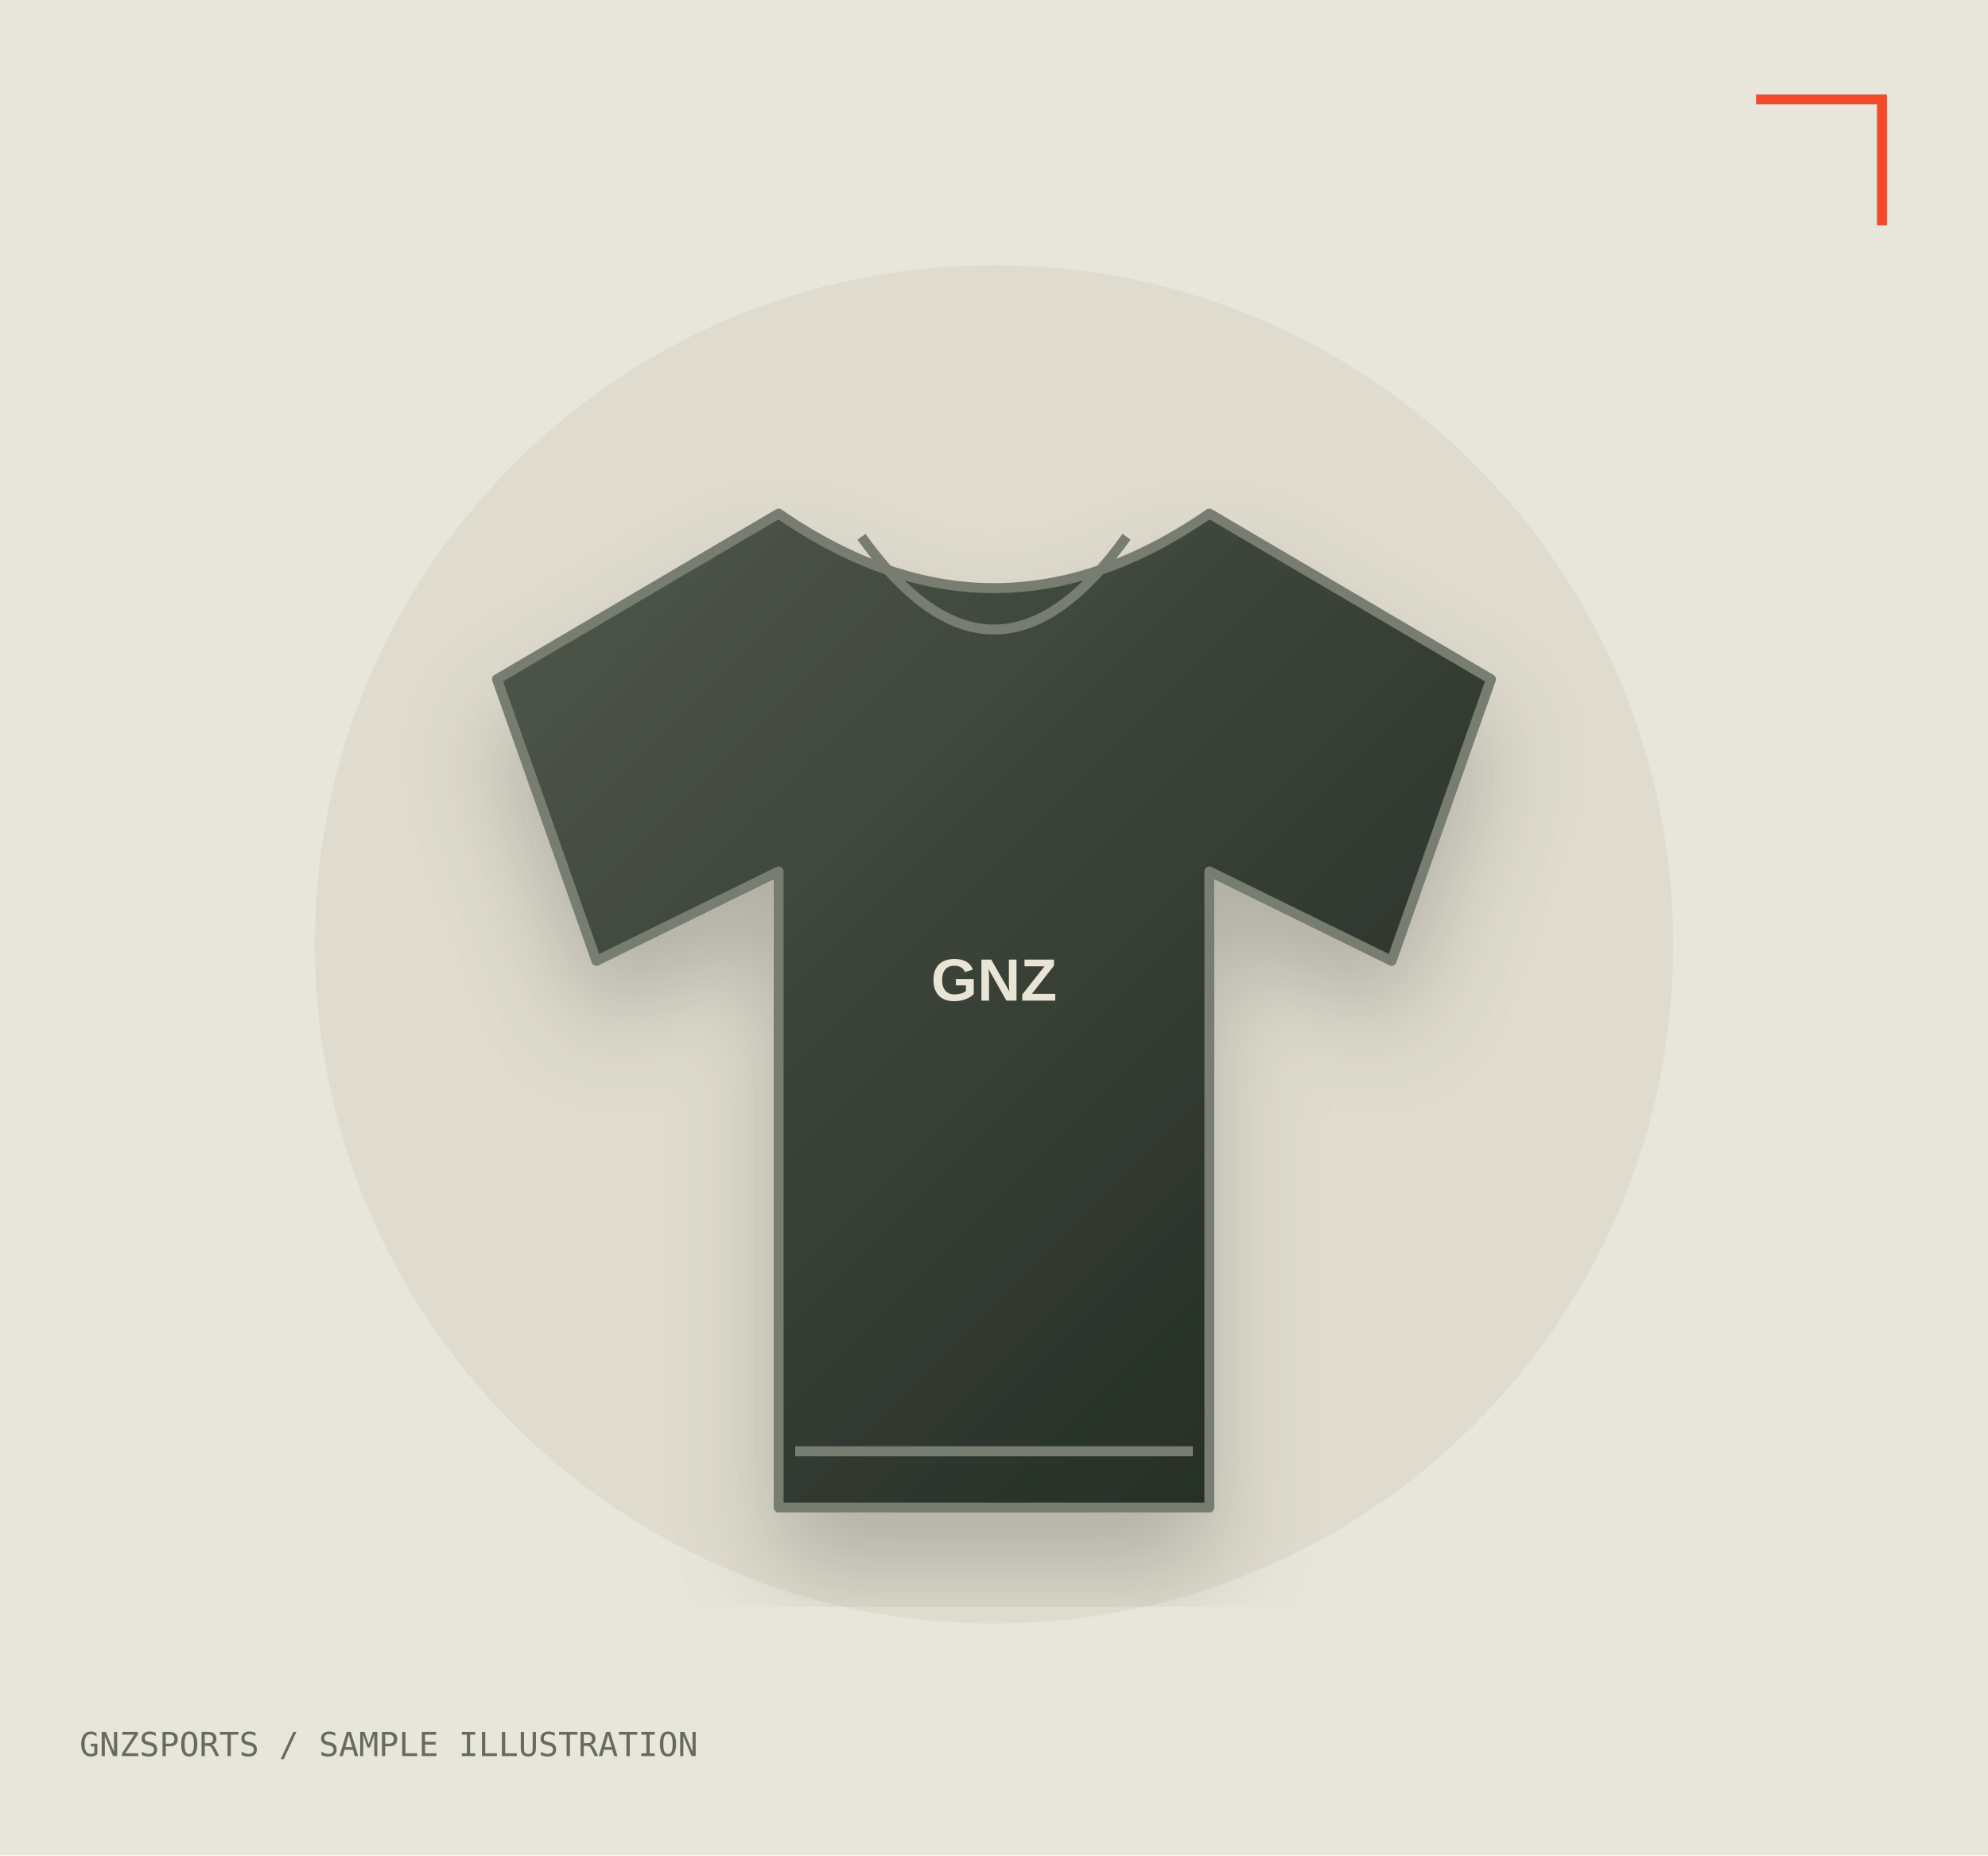
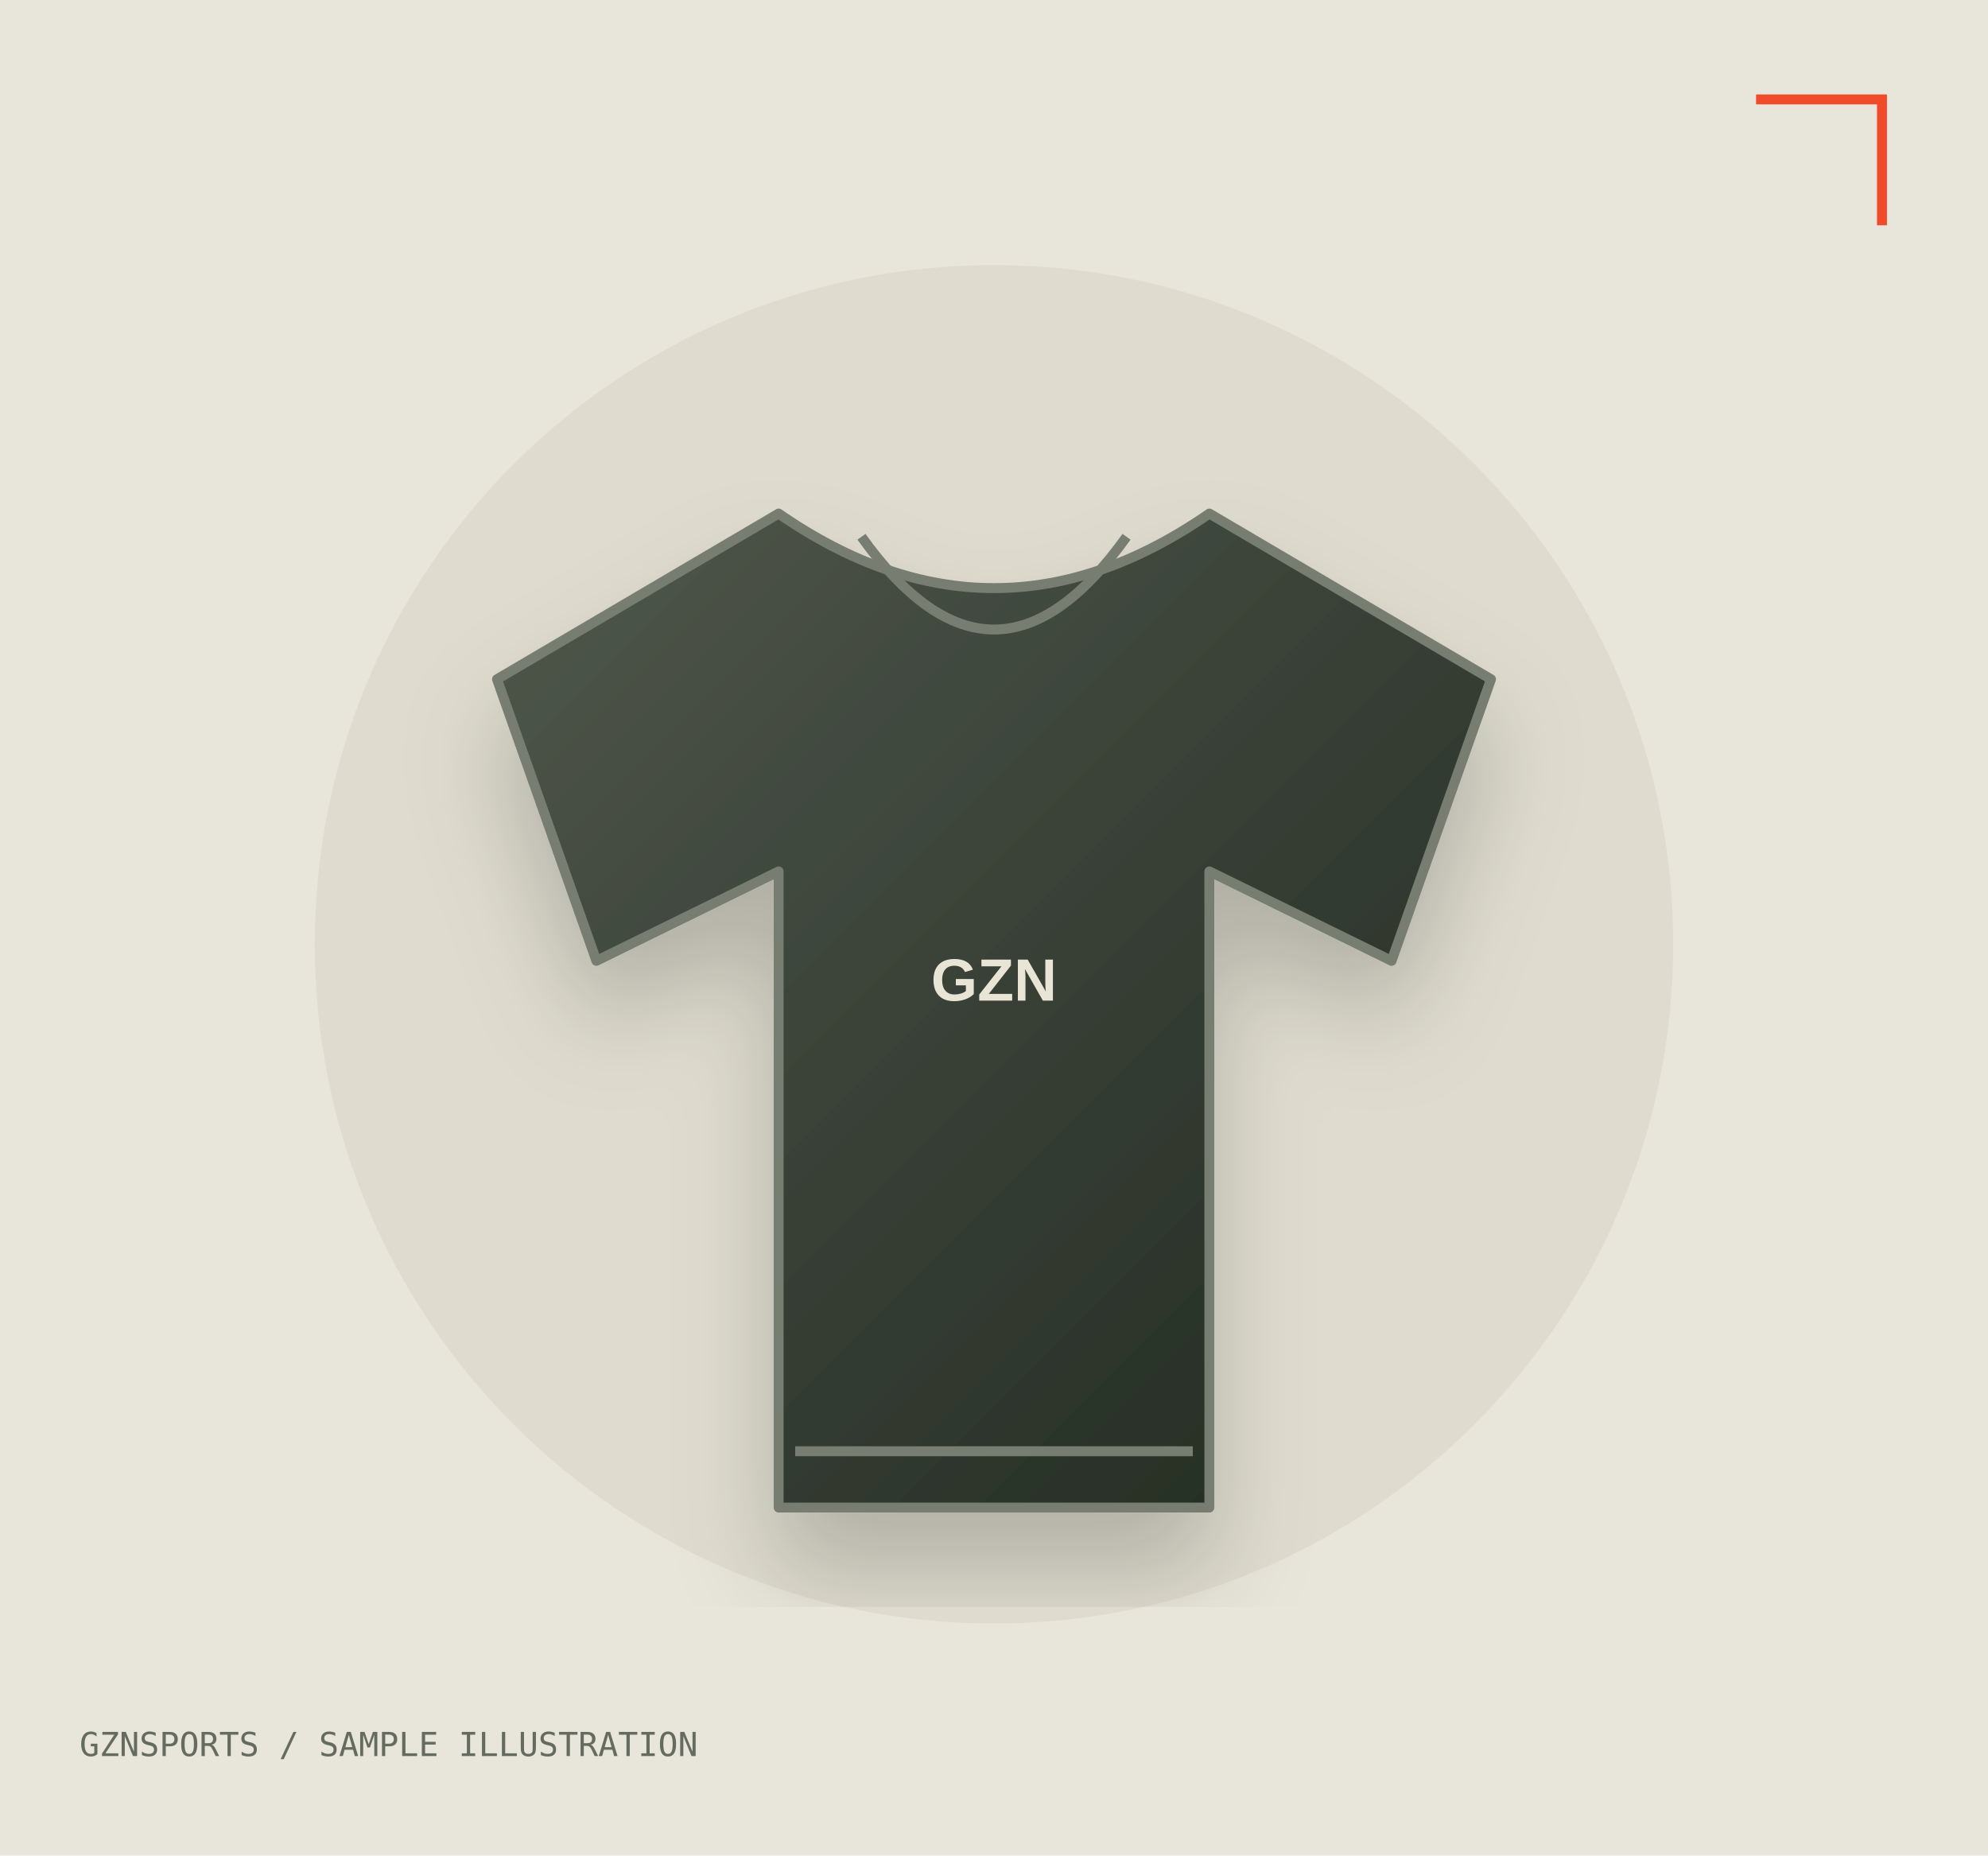
<svg xmlns="http://www.w3.org/2000/svg" viewBox="0 0 600 560">
  <defs>
    <linearGradient id="fabric" x2="1" y2="1">
      <stop stop-color="#50584c" />
      <stop offset="1" stop-color="#202820" />
    </linearGradient>
    <filter id="shadow">
      <feDropShadow dx="0" dy="18" stdDeviation="15" flood-opacity=".2" />
    </filter>
  </defs>
  <rect width="600" height="560" fill="#e8e5da" />
  <circle cx="300" cy="285" r="205" fill="#dfdccf" />
  <g fill="url(#fabric)" stroke="#777d70" stroke-width="3" stroke-linejoin="round" filter="url(#shadow)">
    <path d="M235 155Q300 200 365 155L450 205 420 290 365 263V455H235V263L180 290 150 205Z" />
    <path d="M260 162Q300 218 340 162M240 438H360" fill="none" />
  </g>
-   <text x="300" y="302" text-anchor="middle" font-family="Arial,sans-serif" font-size="18" font-weight="700" fill="#e9e5d6">GNZ</text>
-   <text x="24" y="530" font-family="monospace" font-size="10" fill="#666b60">GNZSPORTS / SAMPLE ILLUSTRATION</text>
+   <text x="300" y="302" text-anchor="middle" font-family="Arial,sans-serif" font-size="18" font-weight="700" fill="#e9e5d6">GZN</text>
+   <text x="24" y="530" font-family="monospace" font-size="10" fill="#666b60">GZNSPORTS / SAMPLE ILLUSTRATION</text>
  <path d="M530 30h38v38" stroke="#f14b2c" stroke-width="3" fill="none" />
</svg>
